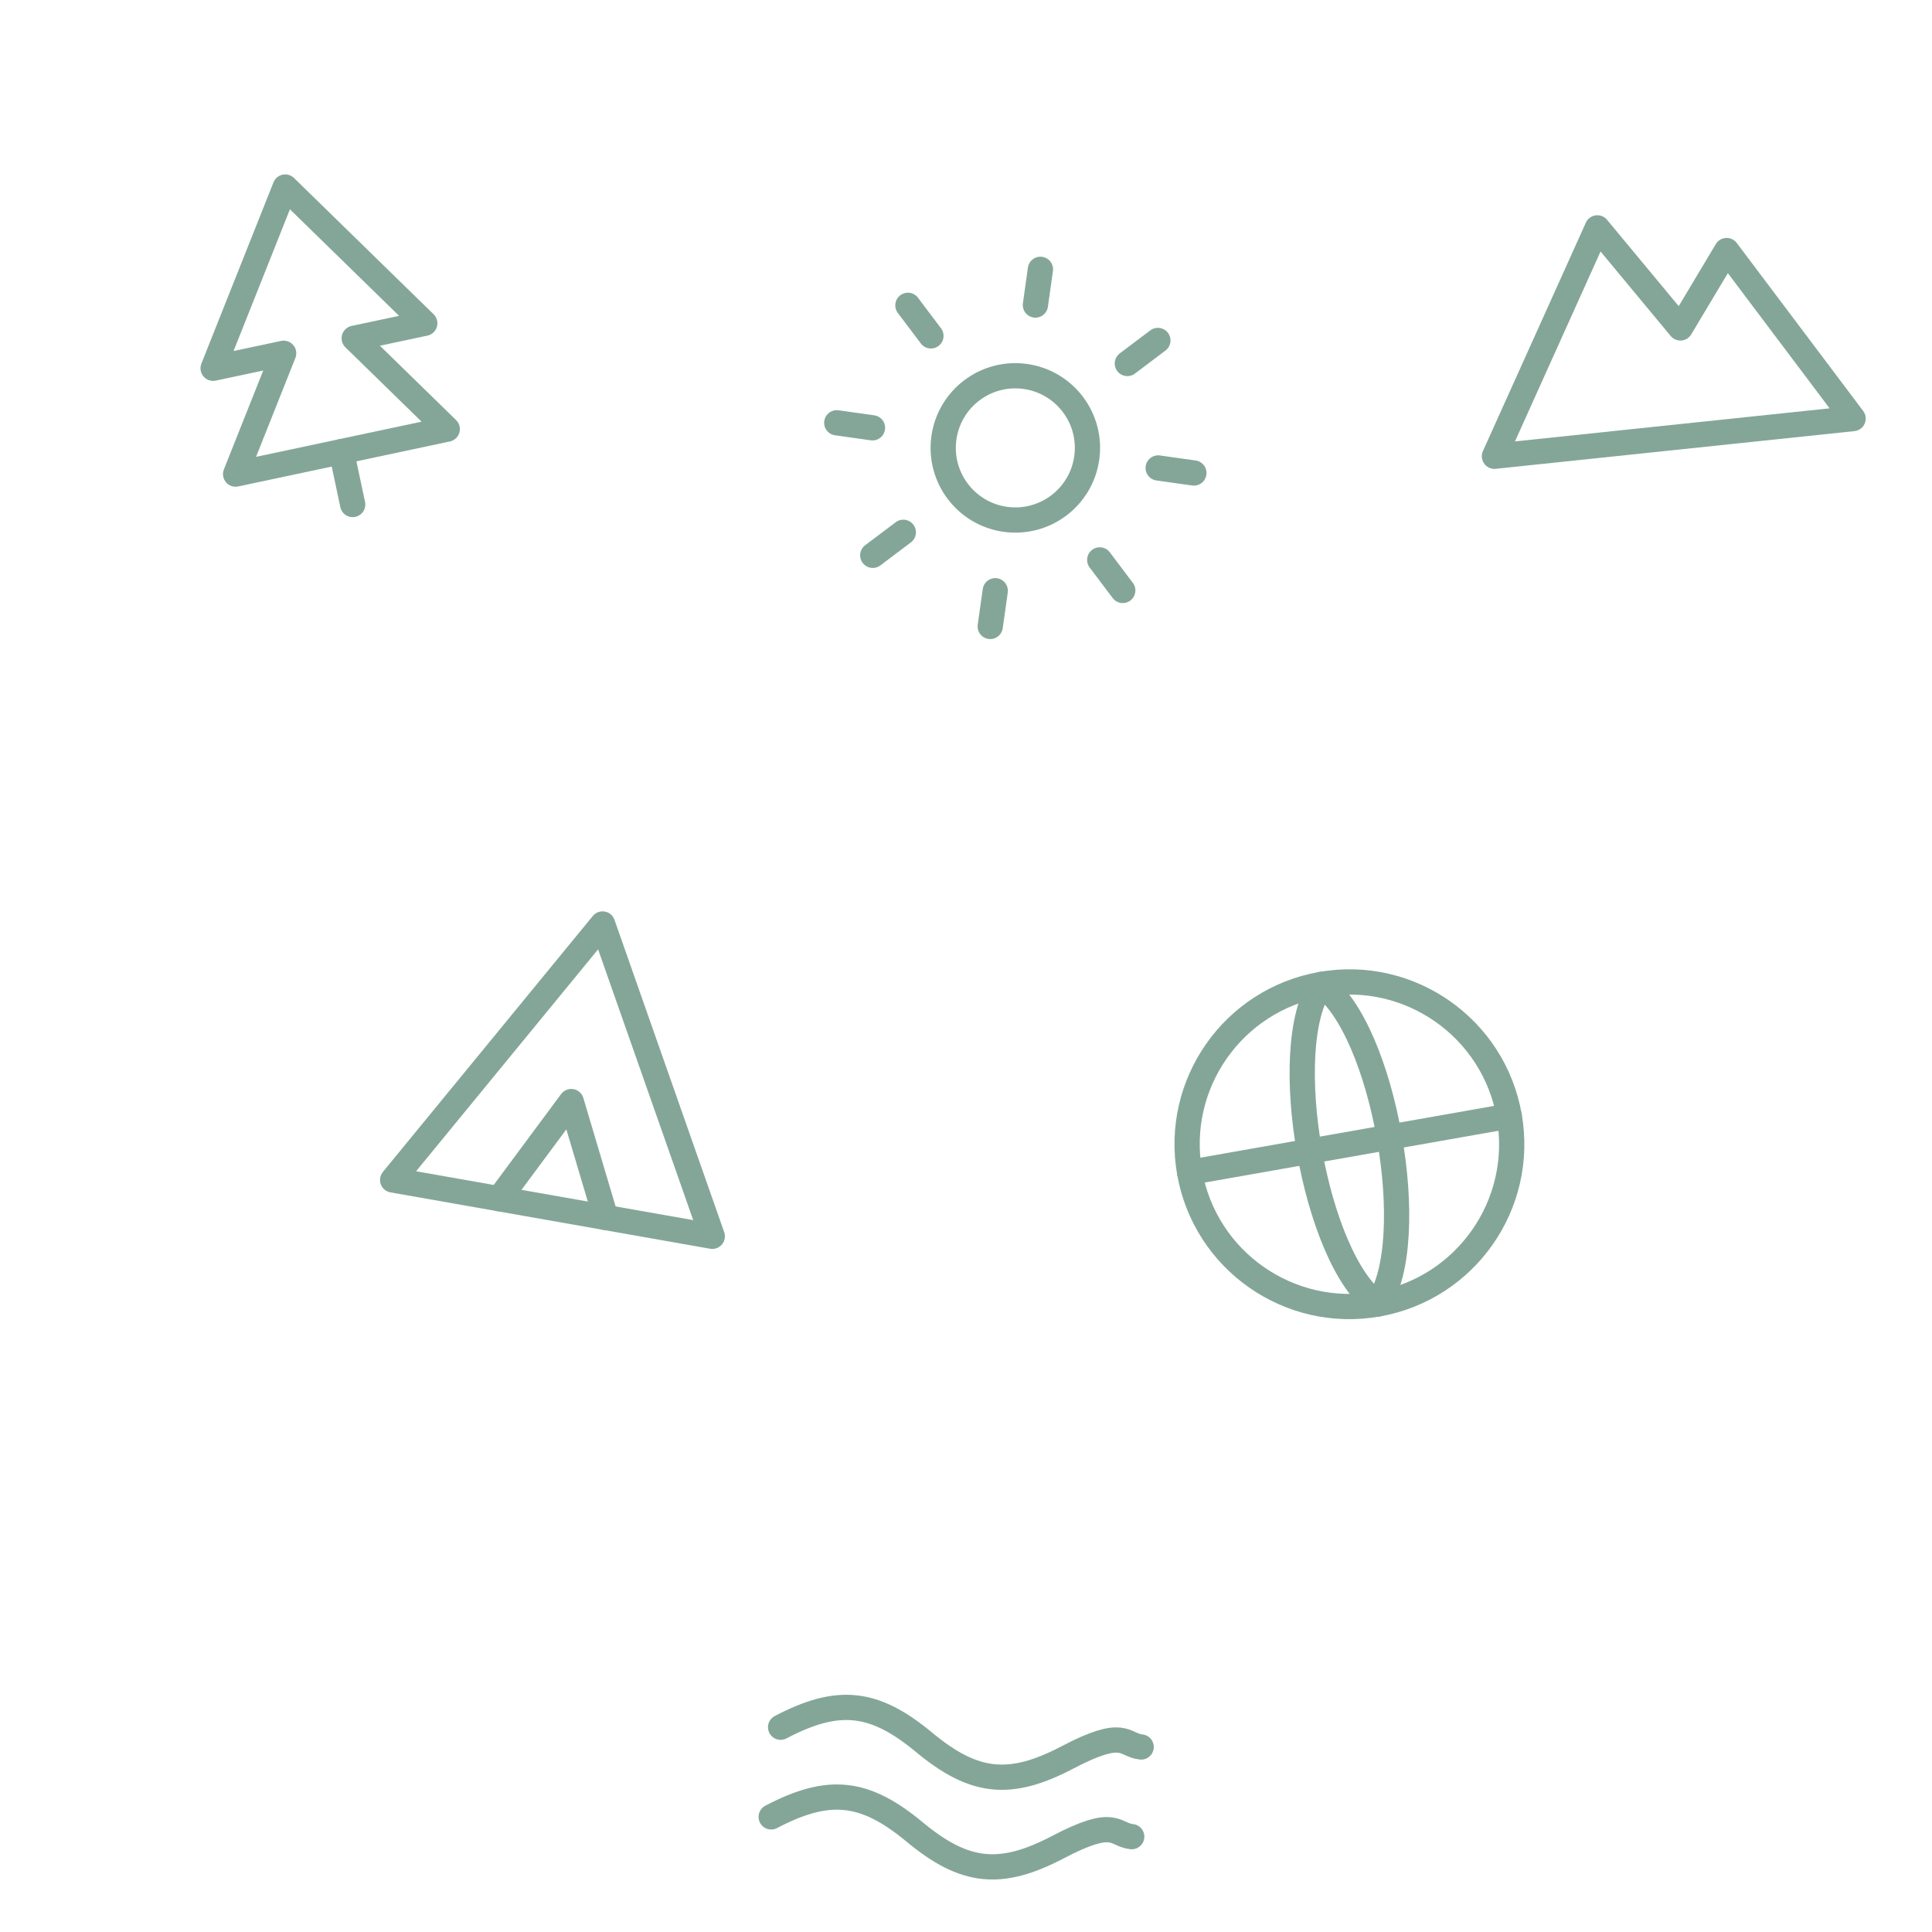
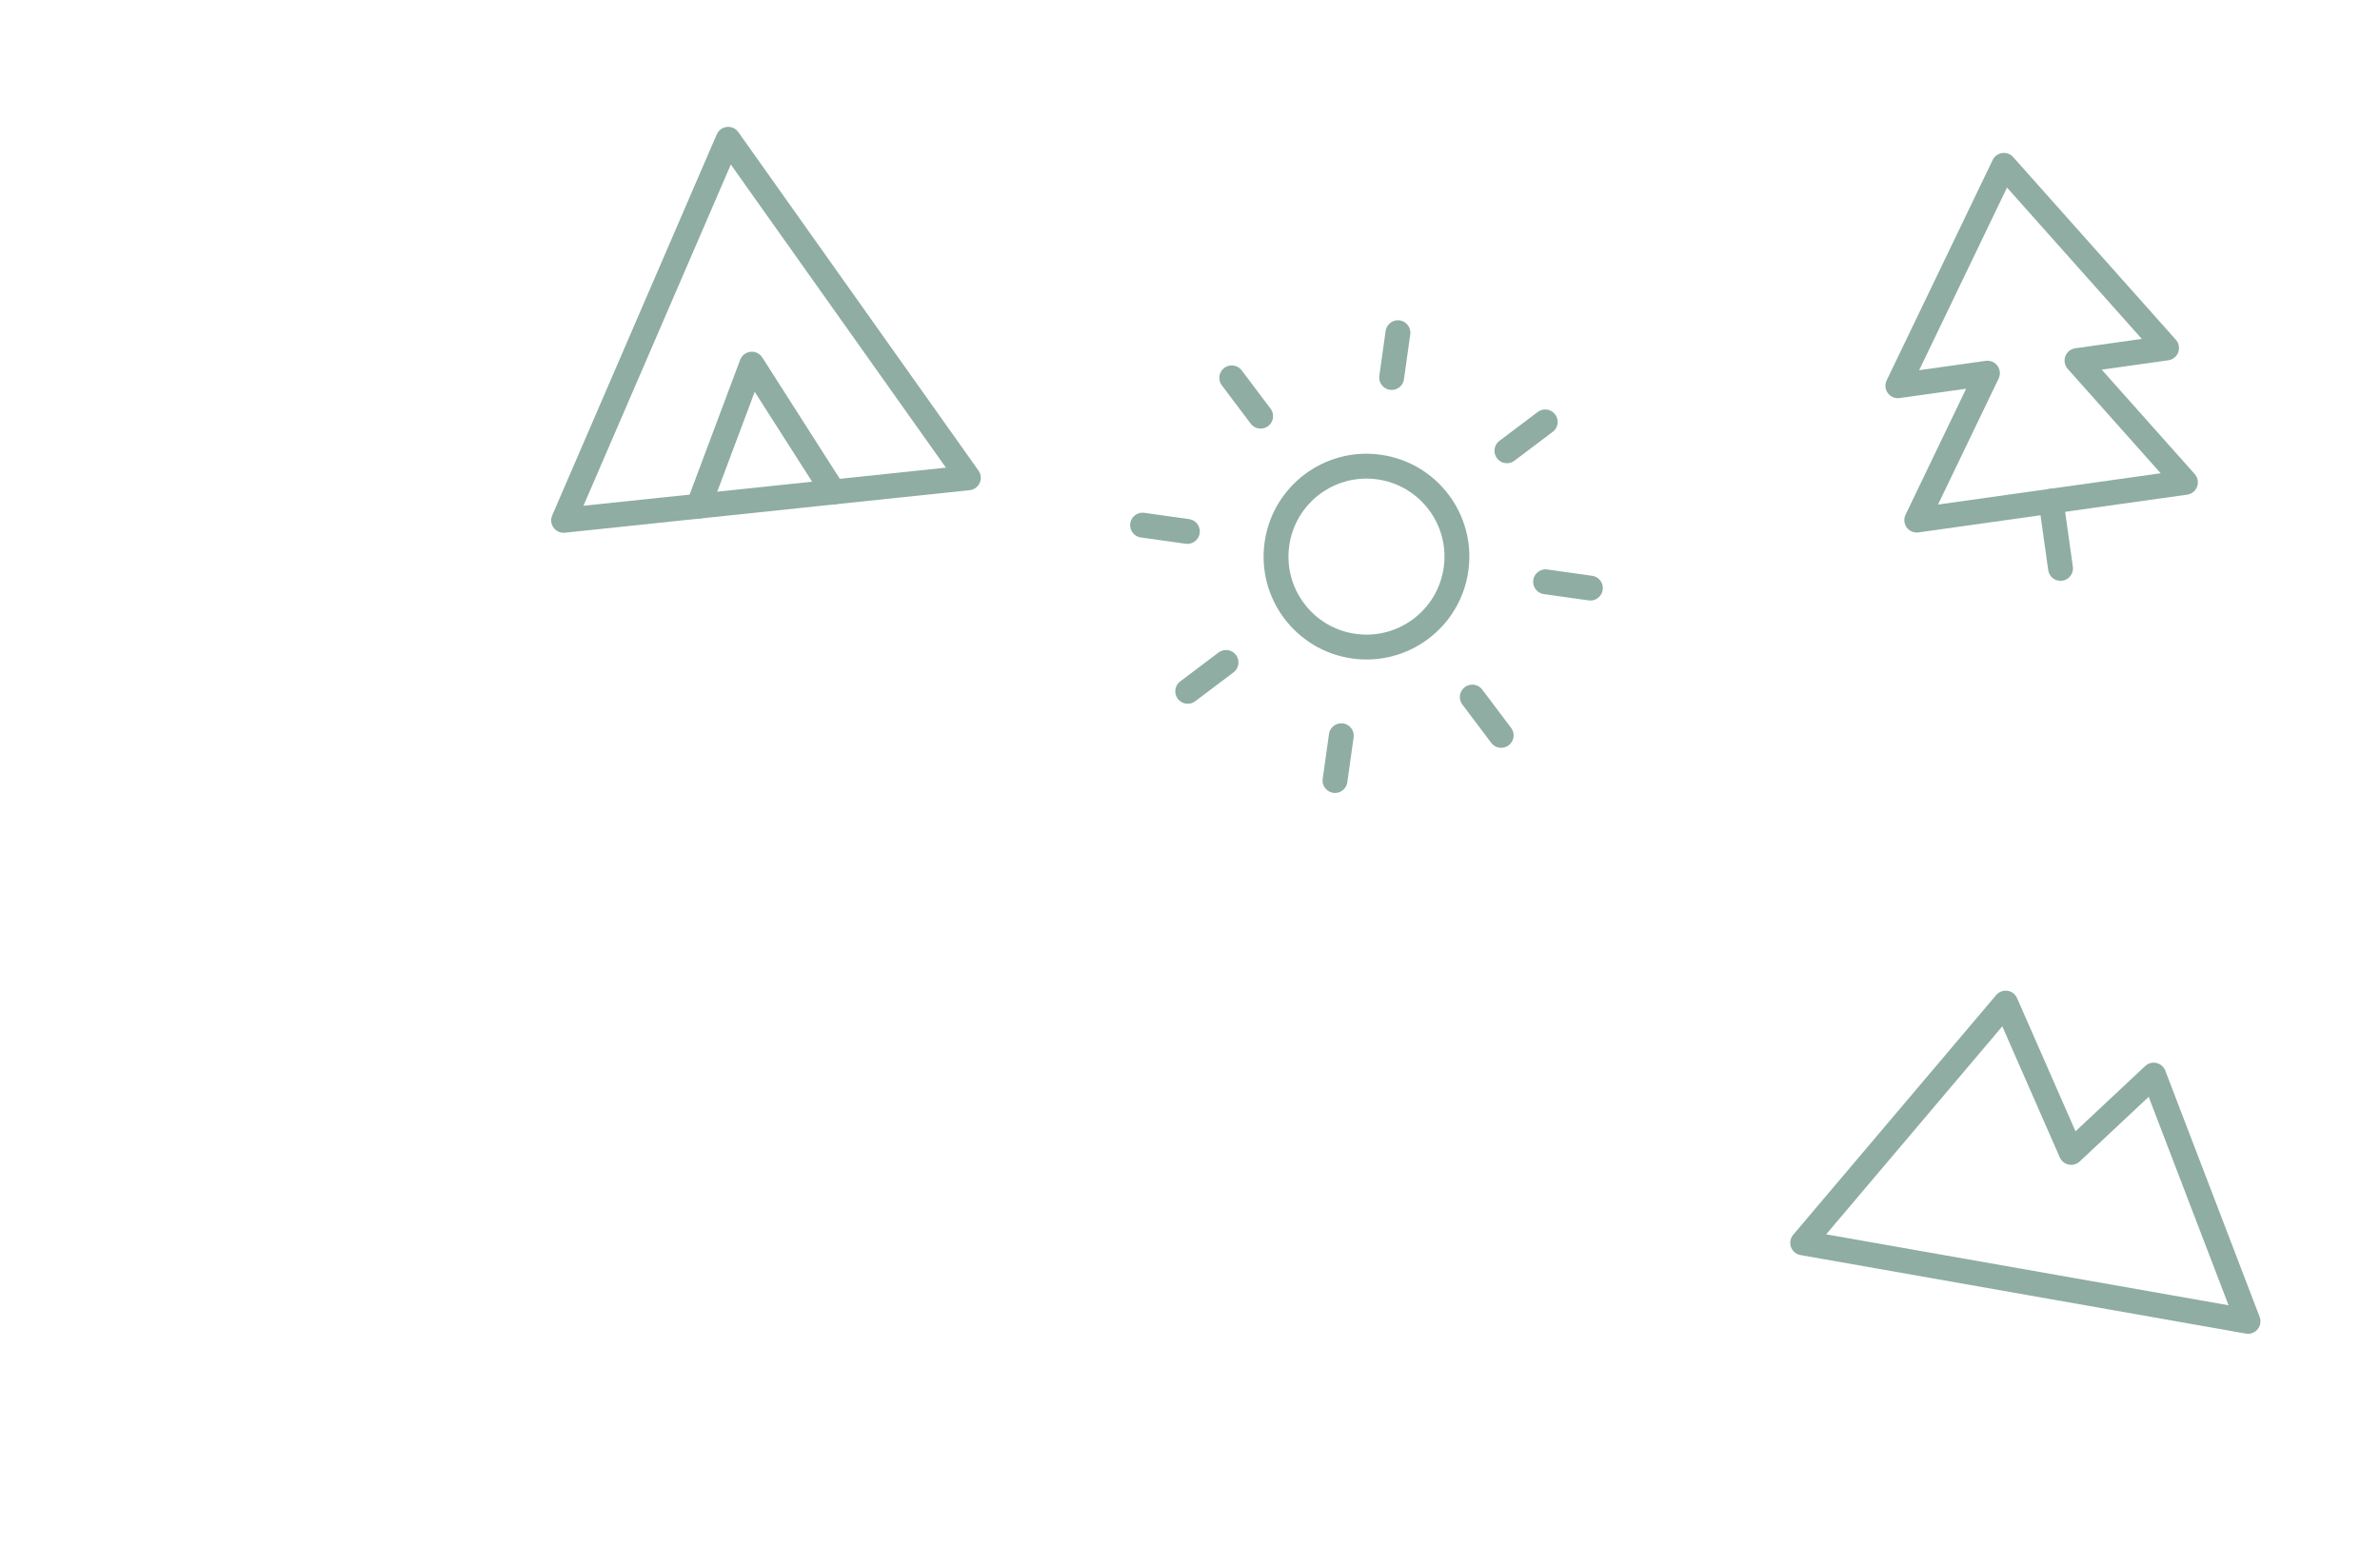
- <svg xmlns="http://www.w3.org/2000/svg" width="150" height="150" viewBox="0 0 150 150" fill="none" stroke="#1F5C46" stroke-width="1.4" stroke-linecap="round" stroke-linejoin="round" opacity=".55">
-   <g transform="translate(8 10) rotate(-12 17 17) scale(1.4)">
+ <svg xmlns="http://www.w3.org/2000/svg" width="200" height="130" viewBox="0 0 200 130" fill="none" stroke="#1F5C46" stroke-width="1.1" stroke-linecap="round" stroke-linejoin="round" opacity=".5">
+   <g transform="translate(148 8) rotate(-8 23 23) scale(1.9)">
    <path d="M12 3l6 9h-4l4 6H6l4-6H6z" />
    <path d="M12 18v3" />
  </g>
-   <g transform="translate(62 18) rotate(8 17 17) scale(1.4)">
+   <g transform="translate(92 24) rotate(8 23 23) scale(1.9)">
    <circle cx="12" cy="12" r="4" />
    <path d="M12 2v2M12 20v2M2 12h2M20 12h2M5 5l1.5 1.5M17.5 17.5 19 19M5 19l1.5-1.5M17.5 6.5 19 5" />
  </g>
-   <g transform="translate(112 6) rotate(-6 17 17) scale(1.4)">
+   <g transform="translate(150 70) rotate(10 23 23) scale(1.9)">
    <path d="M2 20 9 8l4 6 3-4 6 10z" />
  </g>
-   <g transform="translate(28 66) rotate(10 17 17) scale(1.4)">
+   <g transform="translate(40 4) rotate(-6 23 23) scale(1.9)">
    <path d="M3 20 12 4l9 16z" />
    <path d="M9 20l3-6 3 6" />
  </g>
-   <g transform="translate(88 72) rotate(-10 17 17) scale(1.4)">
-     <circle cx="12" cy="12" r="9" />
-     <path d="M3 12h18M12 3c3 3 3 15 0 18M12 3c-3 3-3 15 0 18" />
-   </g>
-   <g transform="translate(58 116) rotate(6 17 17) scale(1.4)">
-     <path d="M2 14c3-2 5-2 8 0s5 2 8 0 3-1 4-1" />
-     <path d="M2 19c3-2 5-2 8 0s5 2 8 0 3-1 4-1" />
-   </g>
</svg>
